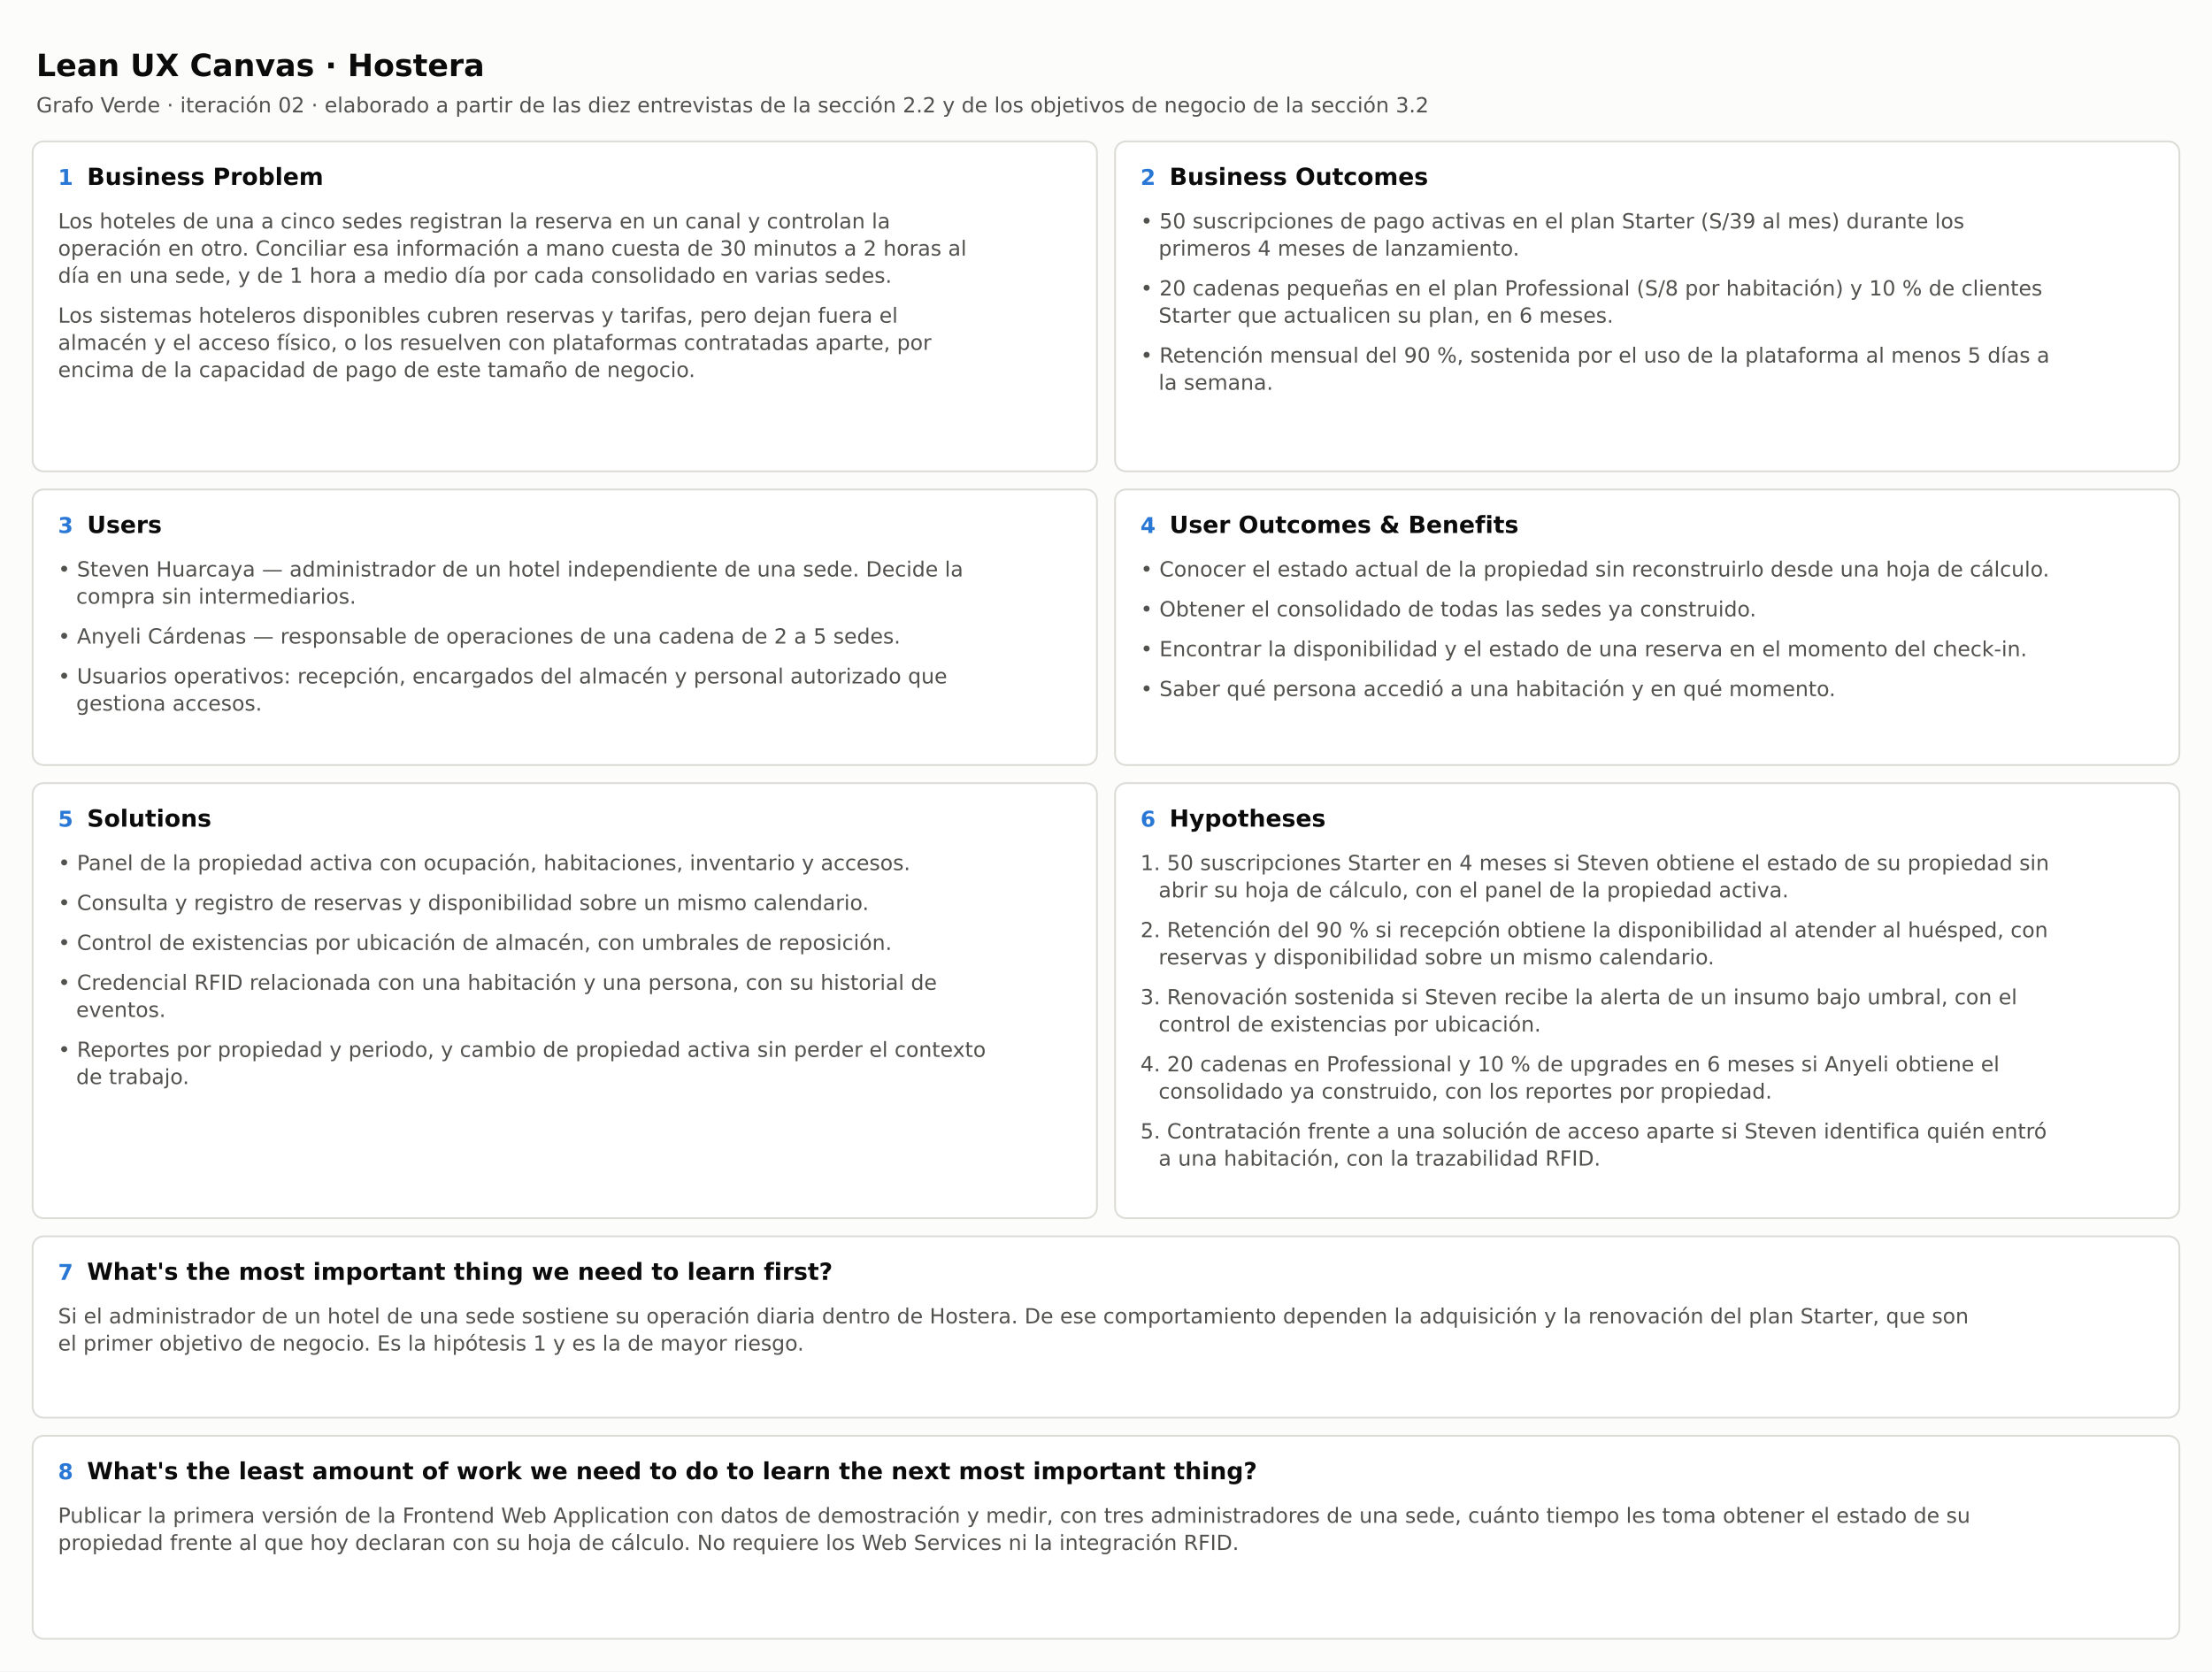
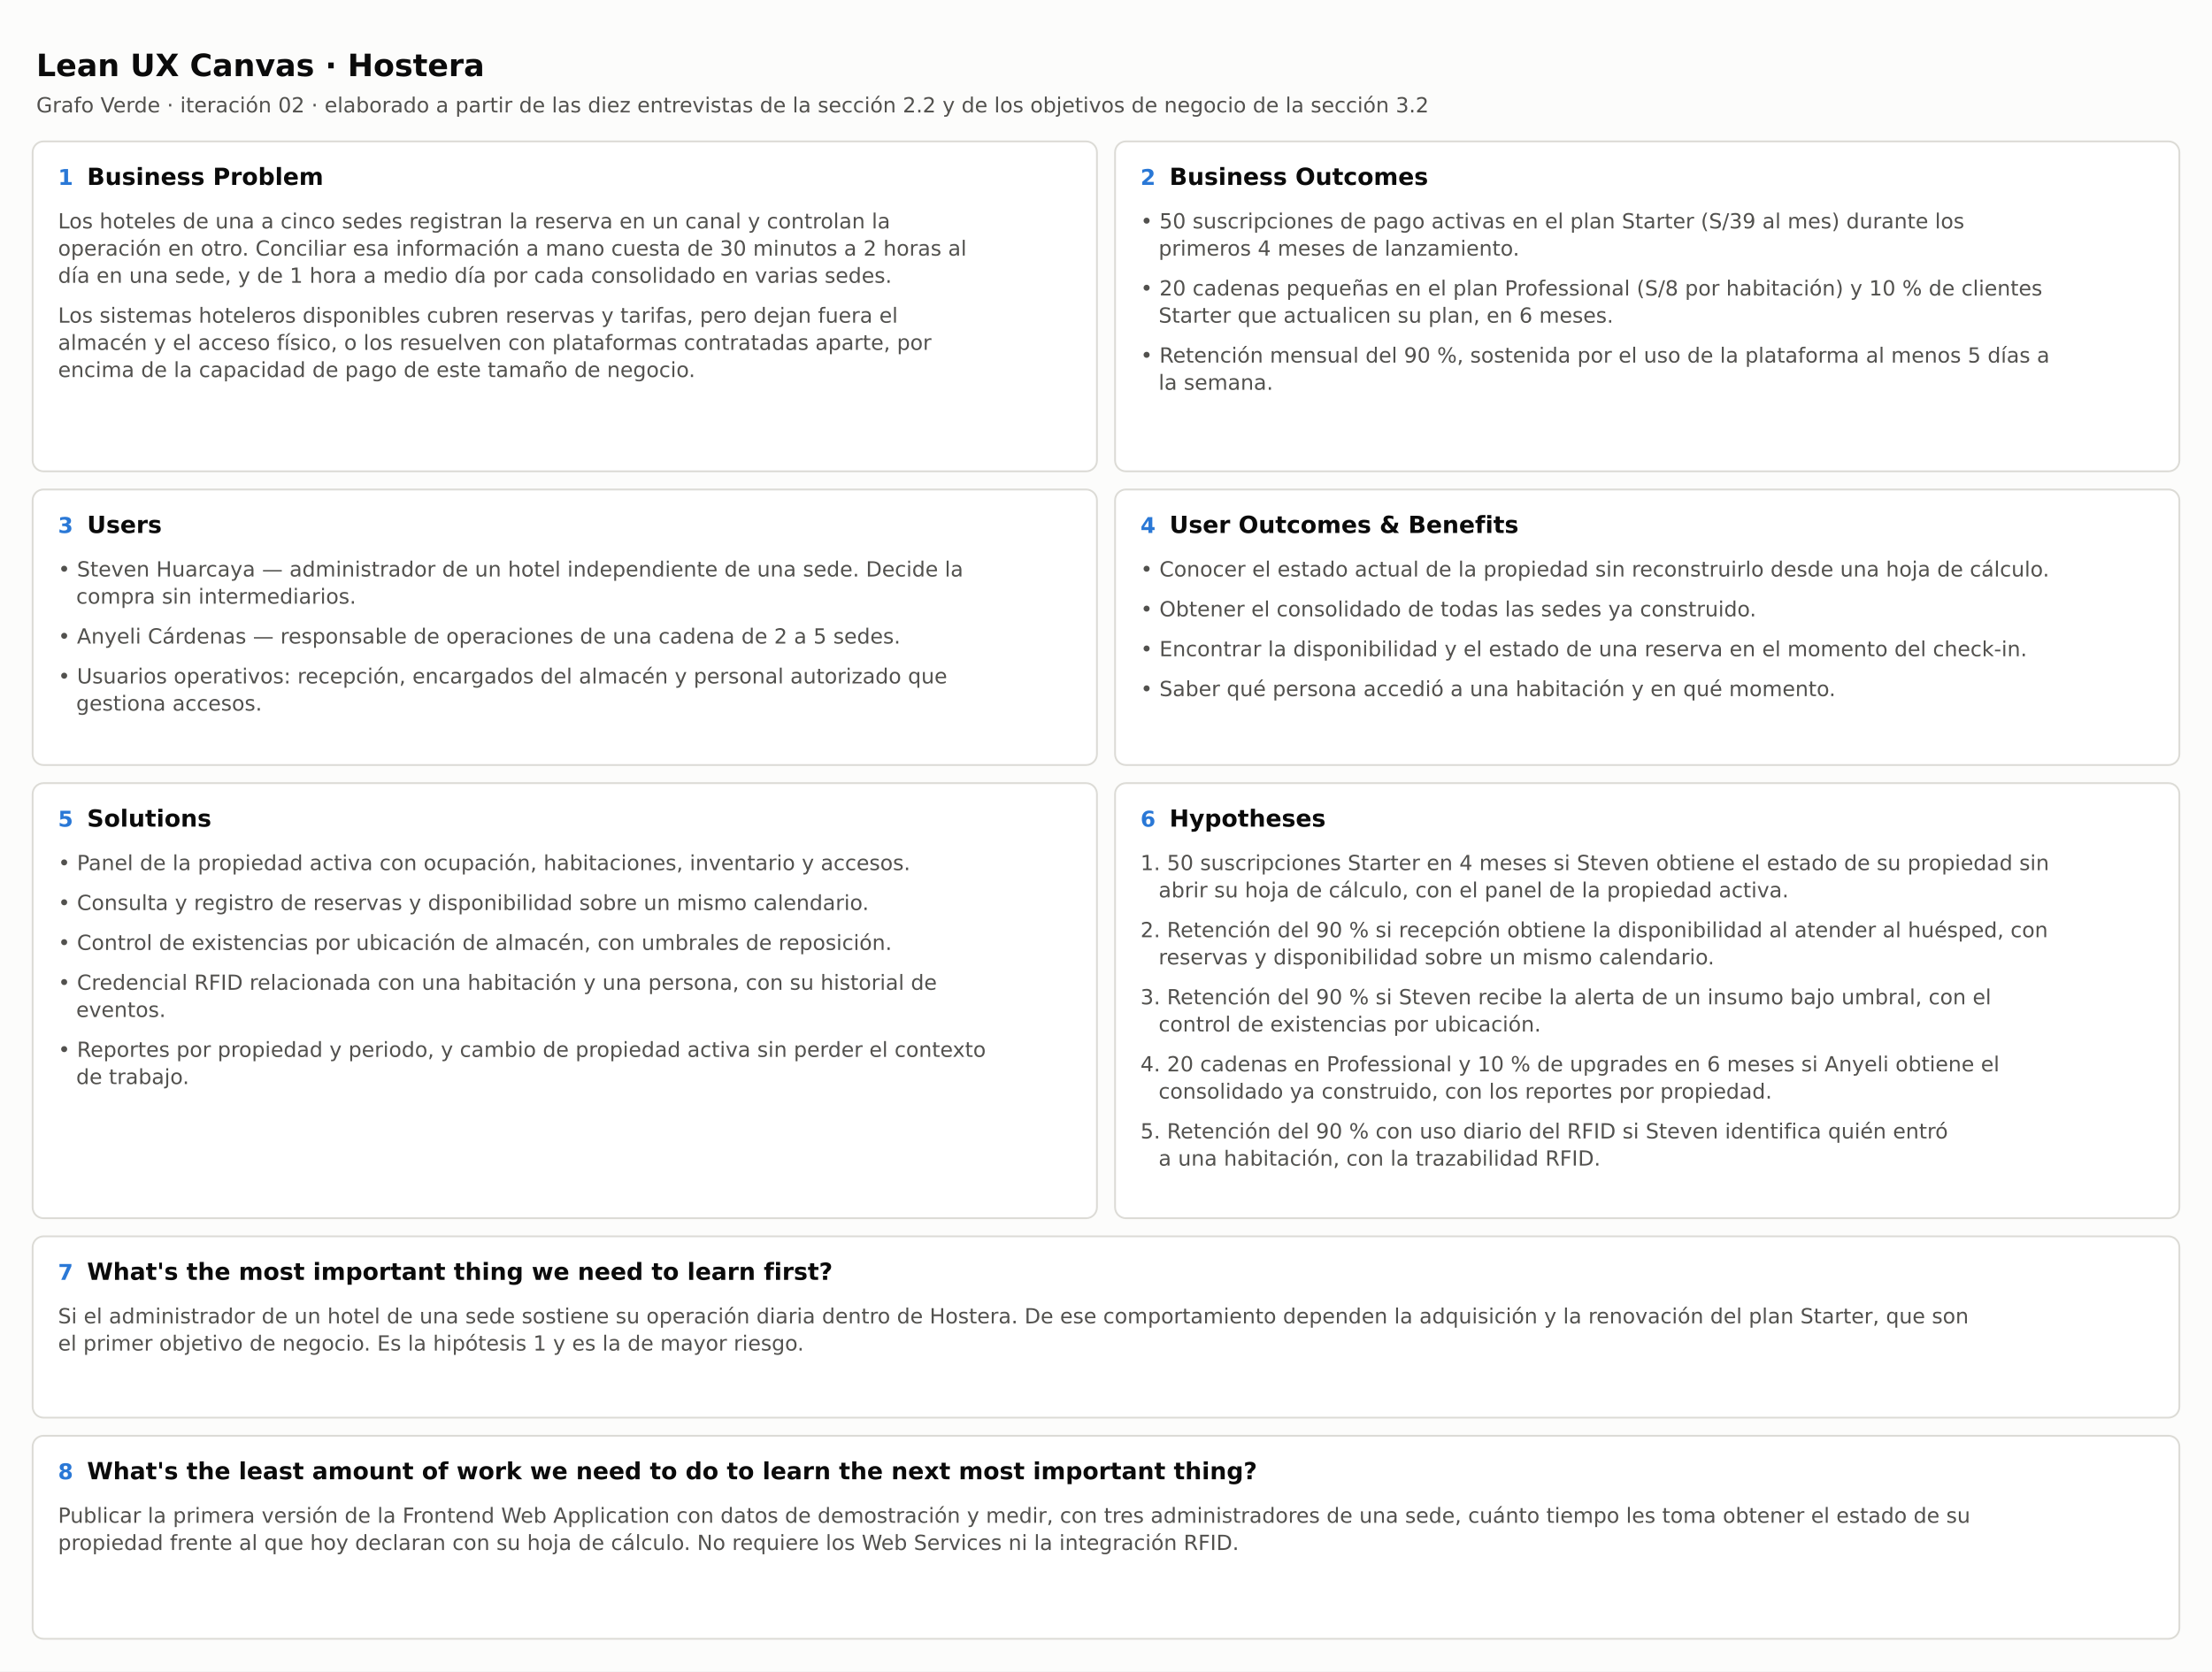
<svg xmlns="http://www.w3.org/2000/svg" width="1220" height="922" viewBox="0 0 1220 922">
  <rect width="1220" height="922" fill="#fcfcfb" />
  <text x="20" y="42" font-family="DejaVu Sans, Verdana, sans-serif" font-size="17" font-weight="bold" fill="#0b0b0b">Lean UX Canvas · Hostera</text>
  <text x="20" y="62" font-family="DejaVu Sans, Verdana, sans-serif" font-size="11.5" fill="#52514e">Grafo Verde · iteración 02 · elaborado a partir de las diez entrevistas de la sección 2.2 y de los objetivos de negocio de la sección 3.2</text>
  <rect x="18" y="78" width="587" height="182" rx="6" fill="#ffffff" stroke="#dcdbd6" stroke-width="1" />
  <text x="32" y="102" font-family="DejaVu Sans, Verdana, sans-serif" font-size="12" font-weight="bold" fill="#2a78d6">1</text>
  <text x="48" y="102" font-family="DejaVu Sans, Verdana, sans-serif" font-size="13" font-weight="bold" fill="#0b0b0b">Business Problem</text>
  <text x="32" y="126" font-family="DejaVu Sans, Verdana, sans-serif" font-size="11.5" fill="#52514e">Los hoteles de una a cinco sedes registran la reserva en un canal y controlan la</text>
  <text x="32" y="141" font-family="DejaVu Sans, Verdana, sans-serif" font-size="11.5" fill="#52514e">operación en otro. Conciliar esa información a mano cuesta de 30 minutos a 2 horas al</text>
  <text x="32" y="156" font-family="DejaVu Sans, Verdana, sans-serif" font-size="11.5" fill="#52514e">día en una sede, y de 1 hora a medio día por cada consolidado en varias sedes.</text>
  <text x="32" y="178" font-family="DejaVu Sans, Verdana, sans-serif" font-size="11.5" fill="#52514e">Los sistemas hoteleros disponibles cubren reservas y tarifas, pero dejan fuera el</text>
  <text x="32" y="193" font-family="DejaVu Sans, Verdana, sans-serif" font-size="11.5" fill="#52514e">almacén y el acceso físico, o los resuelven con plataformas contratadas aparte, por</text>
  <text x="32" y="208" font-family="DejaVu Sans, Verdana, sans-serif" font-size="11.5" fill="#52514e">encima de la capacidad de pago de este tamaño de negocio.</text>
  <rect x="615" y="78" width="587" height="182" rx="6" fill="#ffffff" stroke="#dcdbd6" stroke-width="1" />
  <text x="629" y="102" font-family="DejaVu Sans, Verdana, sans-serif" font-size="12" font-weight="bold" fill="#2a78d6">2</text>
  <text x="645" y="102" font-family="DejaVu Sans, Verdana, sans-serif" font-size="13" font-weight="bold" fill="#0b0b0b">Business Outcomes</text>
  <text x="629" y="126" font-family="DejaVu Sans, Verdana, sans-serif" font-size="11.5" fill="#52514e">• 50 suscripciones de pago activas en el plan Starter (S/39 al mes) durante los</text>
  <text x="639" y="141" font-family="DejaVu Sans, Verdana, sans-serif" font-size="11.5" fill="#52514e">primeros 4 meses de lanzamiento.</text>
  <text x="629" y="163" font-family="DejaVu Sans, Verdana, sans-serif" font-size="11.5" fill="#52514e">• 20 cadenas pequeñas en el plan Professional (S/8 por habitación) y 10 % de clientes</text>
  <text x="639" y="178" font-family="DejaVu Sans, Verdana, sans-serif" font-size="11.5" fill="#52514e">Starter que actualicen su plan, en 6 meses.</text>
  <text x="629" y="200" font-family="DejaVu Sans, Verdana, sans-serif" font-size="11.5" fill="#52514e">• Retención mensual del 90 %, sostenida por el uso de la plataforma al menos 5 días a</text>
  <text x="639" y="215" font-family="DejaVu Sans, Verdana, sans-serif" font-size="11.5" fill="#52514e">la semana.</text>
  <rect x="18" y="270" width="587" height="152" rx="6" fill="#ffffff" stroke="#dcdbd6" stroke-width="1" />
  <text x="32" y="294" font-family="DejaVu Sans, Verdana, sans-serif" font-size="12" font-weight="bold" fill="#2a78d6">3</text>
  <text x="48" y="294" font-family="DejaVu Sans, Verdana, sans-serif" font-size="13" font-weight="bold" fill="#0b0b0b">Users</text>
  <text x="32" y="318" font-family="DejaVu Sans, Verdana, sans-serif" font-size="11.5" fill="#52514e">• Steven Huarcaya — administrador de un hotel independiente de una sede. Decide la</text>
  <text x="42" y="333" font-family="DejaVu Sans, Verdana, sans-serif" font-size="11.5" fill="#52514e">compra sin intermediarios.</text>
  <text x="32" y="355" font-family="DejaVu Sans, Verdana, sans-serif" font-size="11.5" fill="#52514e">• Anyeli Cárdenas — responsable de operaciones de una cadena de 2 a 5 sedes.</text>
  <text x="32" y="377" font-family="DejaVu Sans, Verdana, sans-serif" font-size="11.5" fill="#52514e">• Usuarios operativos: recepción, encargados del almacén y personal autorizado que</text>
  <text x="42" y="392" font-family="DejaVu Sans, Verdana, sans-serif" font-size="11.5" fill="#52514e">gestiona accesos.</text>
  <rect x="615" y="270" width="587" height="152" rx="6" fill="#ffffff" stroke="#dcdbd6" stroke-width="1" />
  <text x="629" y="294" font-family="DejaVu Sans, Verdana, sans-serif" font-size="12" font-weight="bold" fill="#2a78d6">4</text>
  <text x="645" y="294" font-family="DejaVu Sans, Verdana, sans-serif" font-size="13" font-weight="bold" fill="#0b0b0b">User Outcomes &amp; Benefits</text>
  <text x="629" y="318" font-family="DejaVu Sans, Verdana, sans-serif" font-size="11.5" fill="#52514e">• Conocer el estado actual de la propiedad sin reconstruirlo desde una hoja de cálculo.</text>
  <text x="629" y="340" font-family="DejaVu Sans, Verdana, sans-serif" font-size="11.5" fill="#52514e">• Obtener el consolidado de todas las sedes ya construido.</text>
  <text x="629" y="362" font-family="DejaVu Sans, Verdana, sans-serif" font-size="11.5" fill="#52514e">• Encontrar la disponibilidad y el estado de una reserva en el momento del check-in.</text>
  <text x="629" y="384" font-family="DejaVu Sans, Verdana, sans-serif" font-size="11.5" fill="#52514e">• Saber qué persona accedió a una habitación y en qué momento.</text>
  <rect x="18" y="432" width="587" height="240" rx="6" fill="#ffffff" stroke="#dcdbd6" stroke-width="1" />
  <text x="32" y="456" font-family="DejaVu Sans, Verdana, sans-serif" font-size="12" font-weight="bold" fill="#2a78d6">5</text>
  <text x="48" y="456" font-family="DejaVu Sans, Verdana, sans-serif" font-size="13" font-weight="bold" fill="#0b0b0b">Solutions</text>
  <text x="32" y="480" font-family="DejaVu Sans, Verdana, sans-serif" font-size="11.5" fill="#52514e">• Panel de la propiedad activa con ocupación, habitaciones, inventario y accesos.</text>
  <text x="32" y="502" font-family="DejaVu Sans, Verdana, sans-serif" font-size="11.5" fill="#52514e">• Consulta y registro de reservas y disponibilidad sobre un mismo calendario.</text>
  <text x="32" y="524" font-family="DejaVu Sans, Verdana, sans-serif" font-size="11.5" fill="#52514e">• Control de existencias por ubicación de almacén, con umbrales de reposición.</text>
  <text x="32" y="546" font-family="DejaVu Sans, Verdana, sans-serif" font-size="11.5" fill="#52514e">• Credencial RFID relacionada con una habitación y una persona, con su historial de</text>
  <text x="42" y="561" font-family="DejaVu Sans, Verdana, sans-serif" font-size="11.5" fill="#52514e">eventos.</text>
  <text x="32" y="583" font-family="DejaVu Sans, Verdana, sans-serif" font-size="11.5" fill="#52514e">• Reportes por propiedad y periodo, y cambio de propiedad activa sin perder el contexto</text>
  <text x="42" y="598" font-family="DejaVu Sans, Verdana, sans-serif" font-size="11.5" fill="#52514e">de trabajo.</text>
  <rect x="615" y="432" width="587" height="240" rx="6" fill="#ffffff" stroke="#dcdbd6" stroke-width="1" />
  <text x="629" y="456" font-family="DejaVu Sans, Verdana, sans-serif" font-size="12" font-weight="bold" fill="#2a78d6">6</text>
  <text x="645" y="456" font-family="DejaVu Sans, Verdana, sans-serif" font-size="13" font-weight="bold" fill="#0b0b0b">Hypotheses</text>
  <text x="629" y="480" font-family="DejaVu Sans, Verdana, sans-serif" font-size="11.5" fill="#52514e">1. 50 suscripciones Starter en 4 meses si Steven obtiene el estado de su propiedad sin</text>
  <text x="639" y="495" font-family="DejaVu Sans, Verdana, sans-serif" font-size="11.5" fill="#52514e">abrir su hoja de cálculo, con el panel de la propiedad activa.</text>
  <text x="629" y="517" font-family="DejaVu Sans, Verdana, sans-serif" font-size="11.5" fill="#52514e">2. Retención del 90 % si recepción obtiene la disponibilidad al atender al huésped, con</text>
  <text x="639" y="532" font-family="DejaVu Sans, Verdana, sans-serif" font-size="11.5" fill="#52514e">reservas y disponibilidad sobre un mismo calendario.</text>
-   <text x="629" y="554" font-family="DejaVu Sans, Verdana, sans-serif" font-size="11.5" fill="#52514e">3. Renovación sostenida si Steven recibe la alerta de un insumo bajo umbral, con el</text>
+   <text x="629" y="554" font-family="DejaVu Sans, Verdana, sans-serif" font-size="11.5" fill="#52514e">3. Retención del 90 % si Steven recibe la alerta de un insumo bajo umbral, con el</text>
  <text x="639" y="569" font-family="DejaVu Sans, Verdana, sans-serif" font-size="11.5" fill="#52514e">control de existencias por ubicación.</text>
  <text x="629" y="591" font-family="DejaVu Sans, Verdana, sans-serif" font-size="11.5" fill="#52514e">4. 20 cadenas en Professional y 10 % de upgrades en 6 meses si Anyeli obtiene el</text>
  <text x="639" y="606" font-family="DejaVu Sans, Verdana, sans-serif" font-size="11.5" fill="#52514e">consolidado ya construido, con los reportes por propiedad.</text>
-   <text x="629" y="628" font-family="DejaVu Sans, Verdana, sans-serif" font-size="11.5" fill="#52514e">5. Contratación frente a una solución de acceso aparte si Steven identifica quién entró</text>
+   <text x="629" y="628" font-family="DejaVu Sans, Verdana, sans-serif" font-size="11.5" fill="#52514e">5. Retención del 90 % con uso diario del RFID si Steven identifica quién entró</text>
  <text x="639" y="643" font-family="DejaVu Sans, Verdana, sans-serif" font-size="11.5" fill="#52514e">a una habitación, con la trazabilidad RFID.</text>
  <rect x="18" y="682" width="1184" height="100" rx="6" fill="#ffffff" stroke="#dcdbd6" stroke-width="1" />
  <text x="32" y="706" font-family="DejaVu Sans, Verdana, sans-serif" font-size="12" font-weight="bold" fill="#2a78d6">7</text>
  <text x="48" y="706" font-family="DejaVu Sans, Verdana, sans-serif" font-size="13" font-weight="bold" fill="#0b0b0b">What's the most important thing we need to learn first?</text>
  <text x="32" y="730" font-family="DejaVu Sans, Verdana, sans-serif" font-size="11.5" fill="#52514e">Si el administrador de un hotel de una sede sostiene su operación diaria dentro de Hostera. De ese comportamiento dependen la adquisición y la renovación del plan Starter, que son</text>
  <text x="32" y="745" font-family="DejaVu Sans, Verdana, sans-serif" font-size="11.5" fill="#52514e">el primer objetivo de negocio. Es la hipótesis 1 y es la de mayor riesgo.</text>
  <rect x="18" y="792" width="1184" height="112" rx="6" fill="#ffffff" stroke="#dcdbd6" stroke-width="1" />
  <text x="32" y="816" font-family="DejaVu Sans, Verdana, sans-serif" font-size="12" font-weight="bold" fill="#2a78d6">8</text>
  <text x="48" y="816" font-family="DejaVu Sans, Verdana, sans-serif" font-size="13" font-weight="bold" fill="#0b0b0b">What's the least amount of work we need to do to learn the next most important thing?</text>
  <text x="32" y="840" font-family="DejaVu Sans, Verdana, sans-serif" font-size="11.5" fill="#52514e">Publicar la primera versión de la Frontend Web Application con datos de demostración y medir, con tres administradores de una sede, cuánto tiempo les toma obtener el estado de su</text>
  <text x="32" y="855" font-family="DejaVu Sans, Verdana, sans-serif" font-size="11.5" fill="#52514e">propiedad frente al que hoy declaran con su hoja de cálculo. No requiere los Web Services ni la integración RFID.</text>
</svg>
